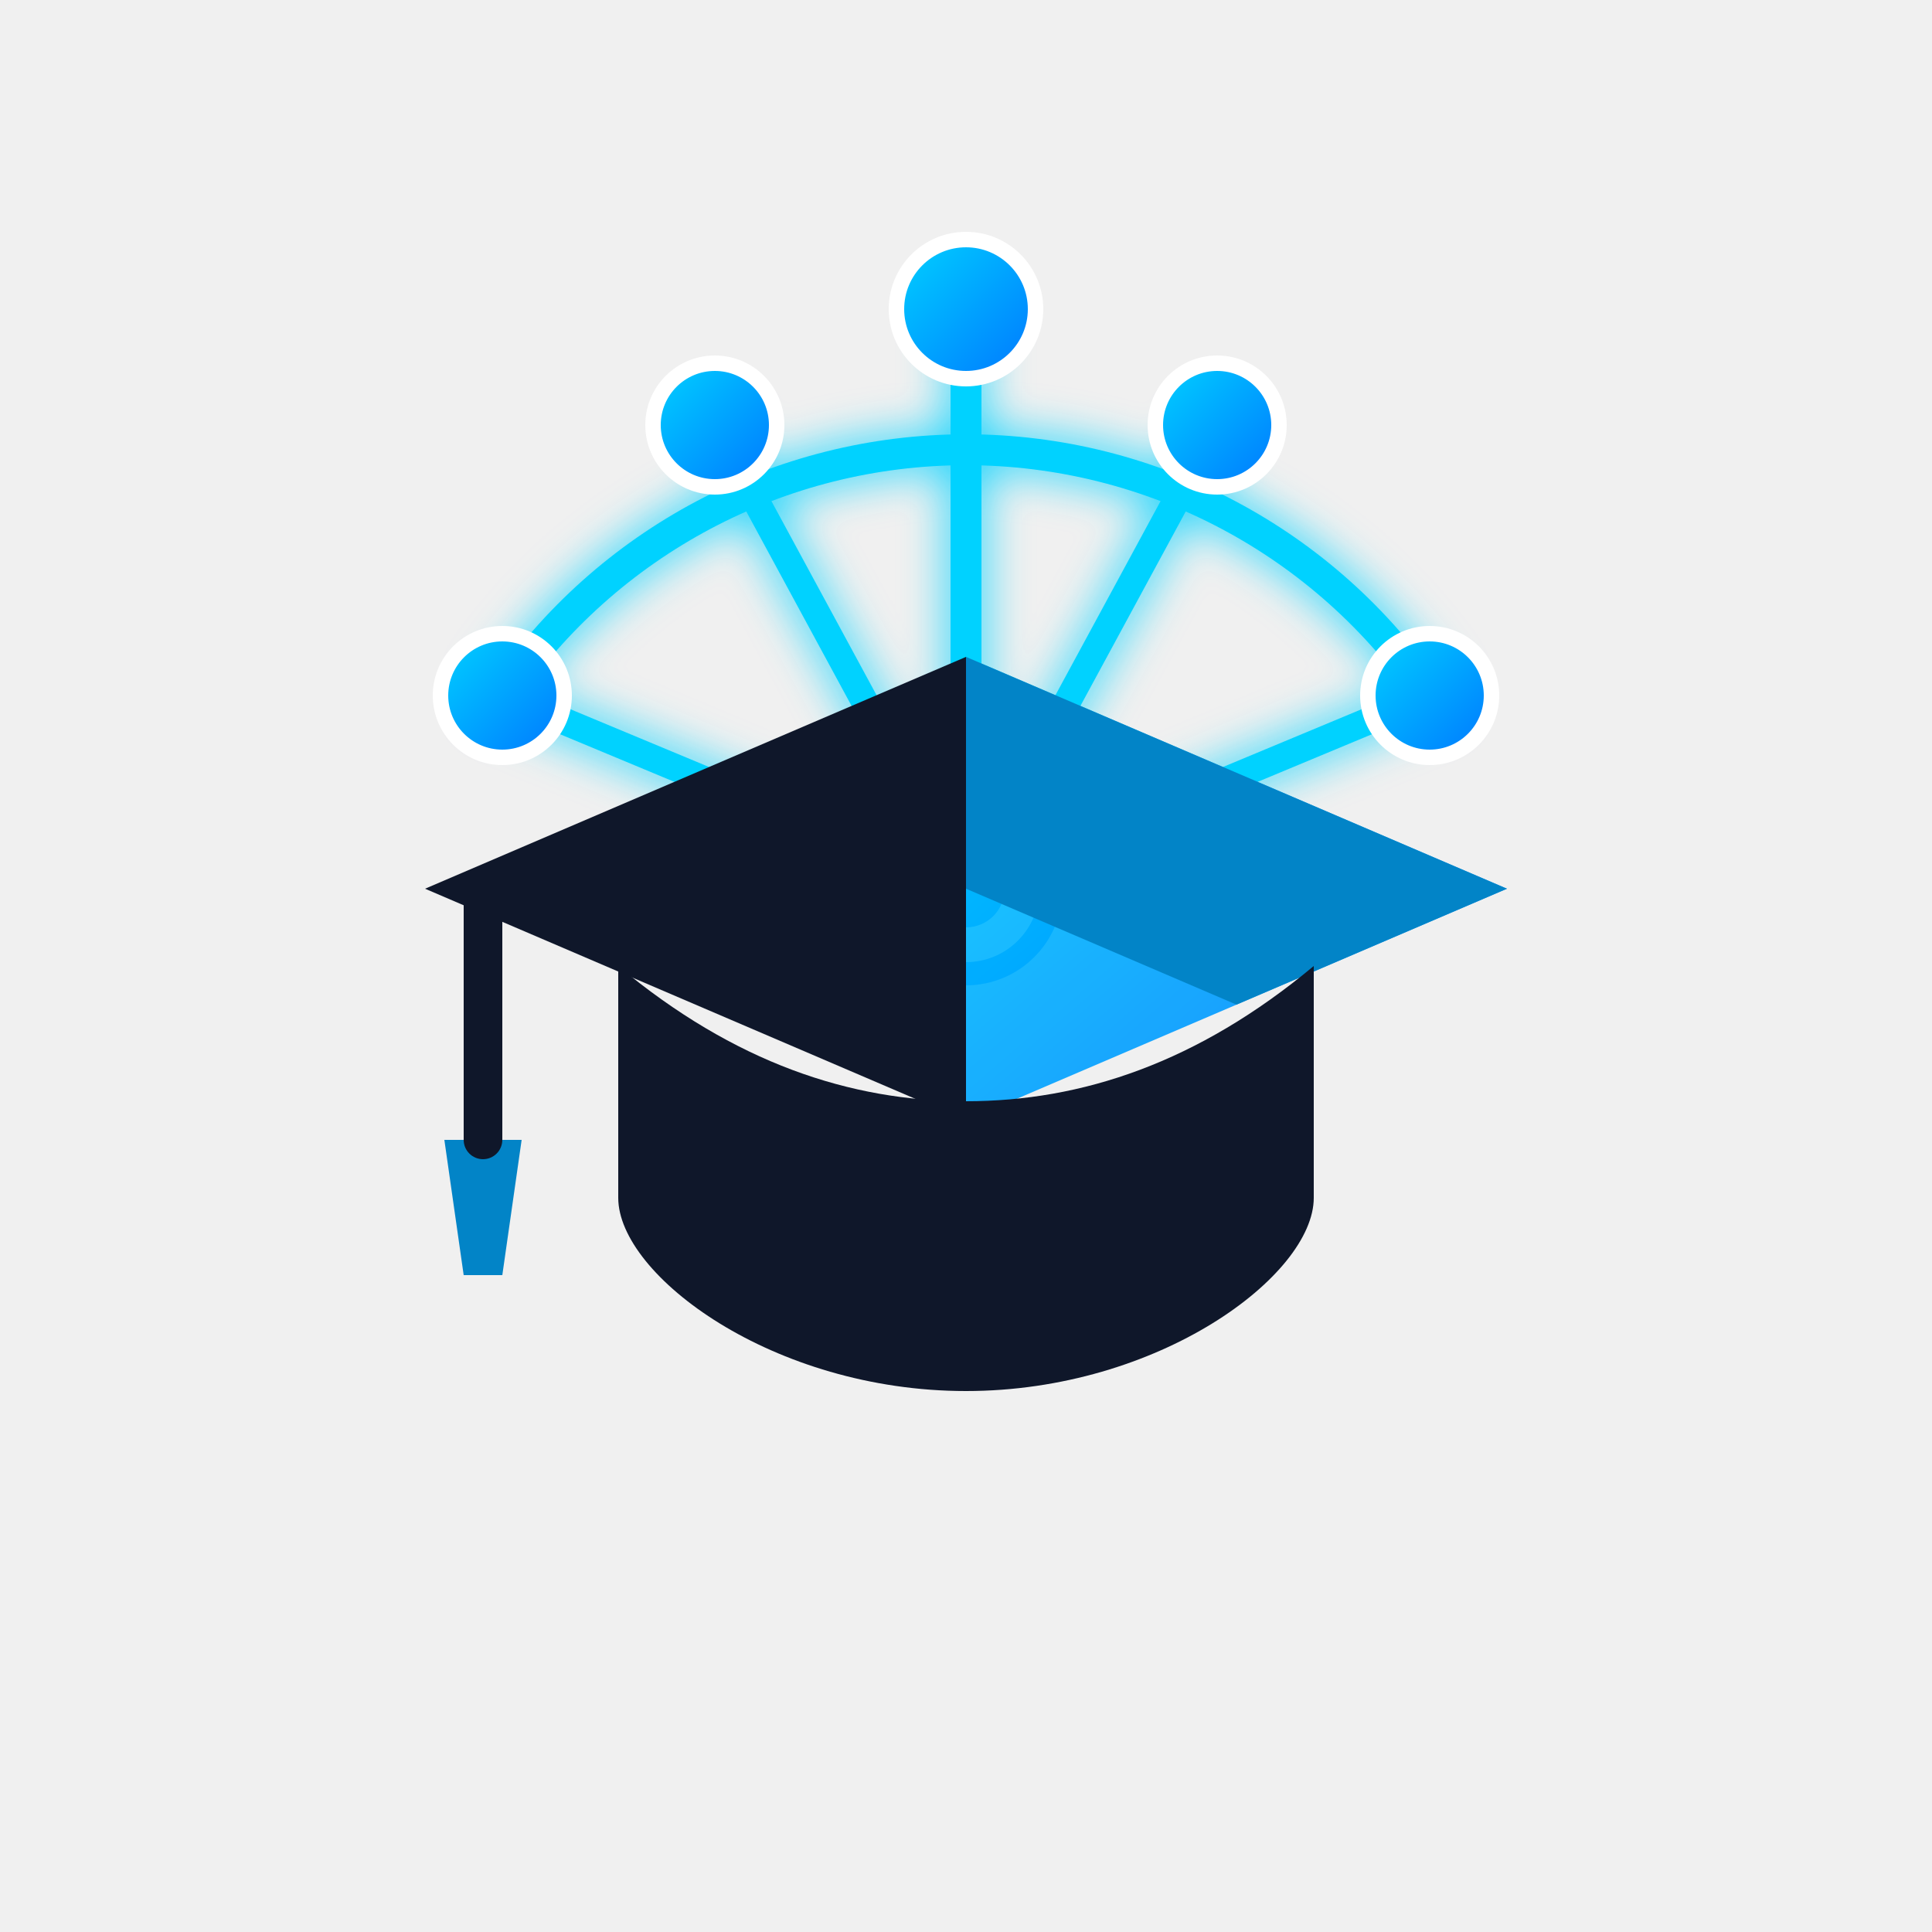
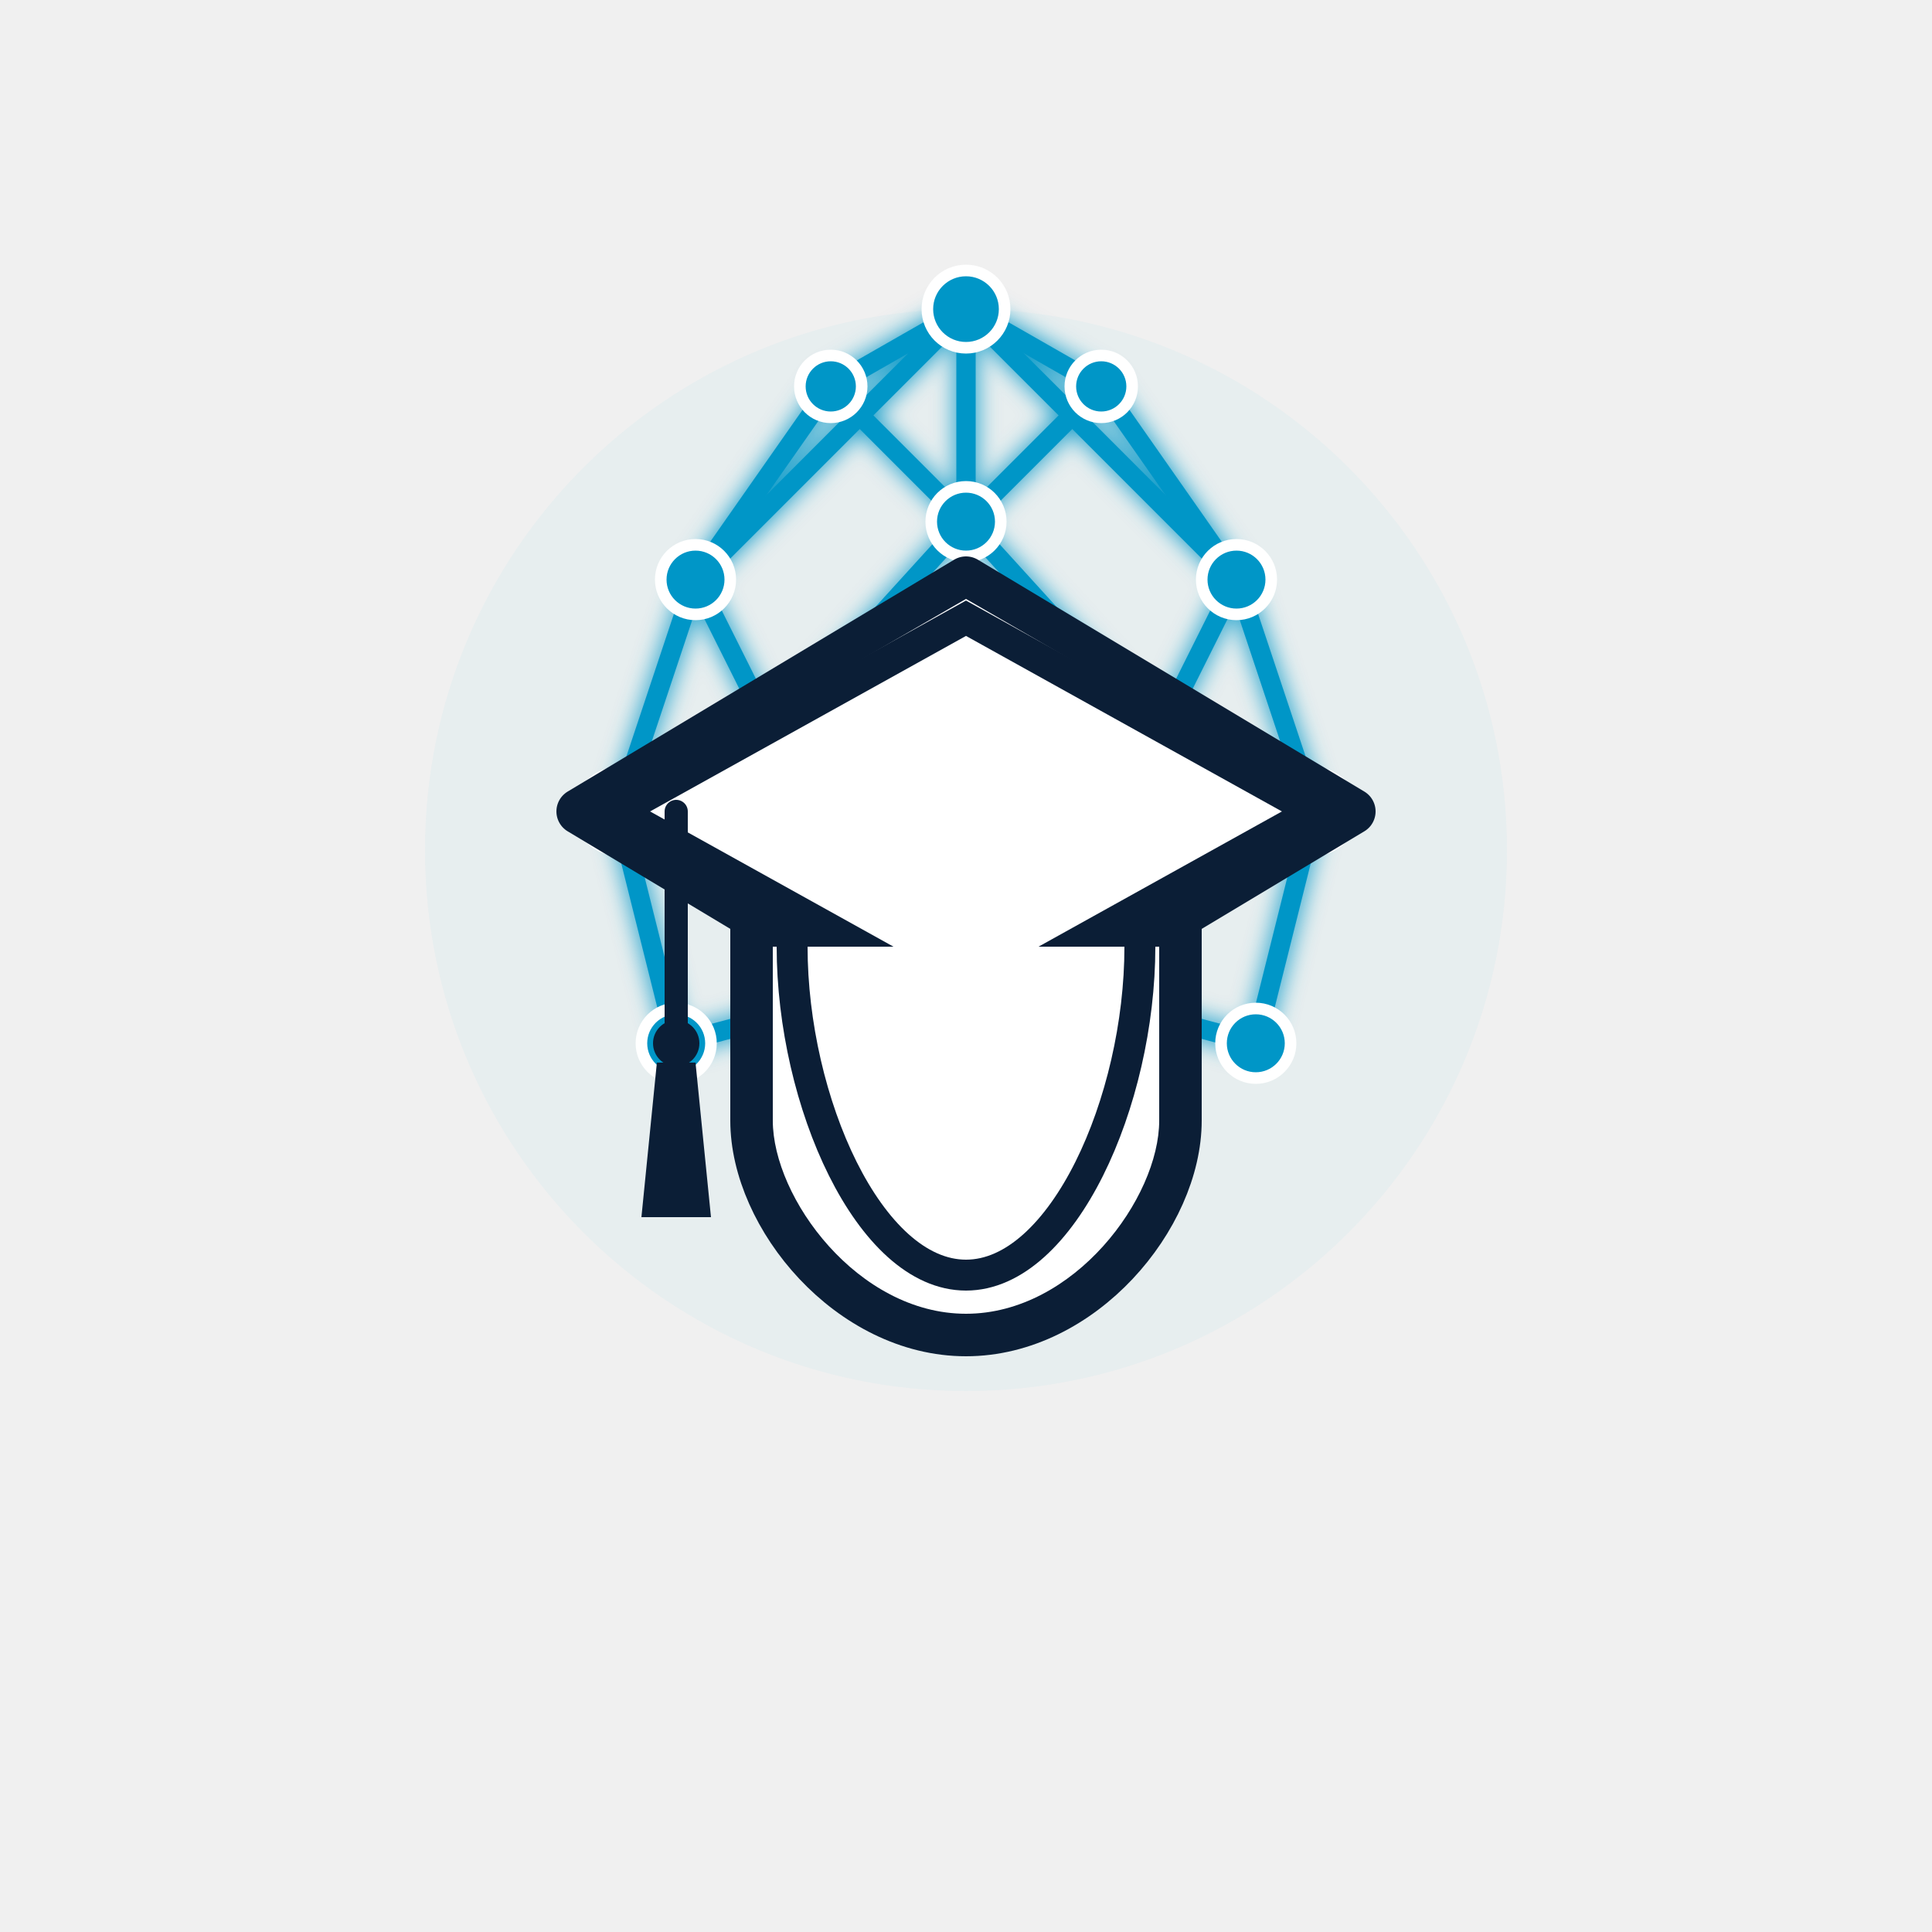
<svg xmlns="http://www.w3.org/2000/svg" viewBox="0 0 500 500" fill="none">
  <defs>
-     <linearGradient id="cyanGrad" x1="0%" y1="0%" x2="100%" y2="100%">
-       <stop offset="0%" stop-color="#00d2ff" />
-       <stop offset="100%" stop-color="#0077ff" />
+     <linearGradient id="cyanNet" x1="0%" y1="0%" x2="100%" y2="100%">
+       <stop offset="0%" stop-color="#00b4d8" />
+       <stop offset="100%" stop-color="#0077b6" />
    </linearGradient>
-     <linearGradient id="nodeGlow" x1="0%" y1="0%" x2="100%" y2="100%">
-       <stop offset="0%" stop-color="#38bdf8" />
-       <stop offset="100%" stop-color="#0284c7" />
-     </linearGradient>
-     <filter id="glow" x="-20%" y="-20%" width="140%" height="140%">
-       <feGaussianBlur stdDeviation="6" result="blur" />
+     <filter id="glowEffect" x="-20%" y="-20%" width="140%" height="140%">
+       <feGaussianBlur stdDeviation="3" result="blur" />
      <feComposite in="SourceGraphic" in2="blur" operator="over" />
    </filter>
  </defs>
-   <g filter="url(#glow)">
-     <path d="M 130 180 A 145 145 0 0 1 370 180" fill="none" stroke="#00d2ff" stroke-width="8" stroke-linecap="round" />
-     <line x1="130" y1="180" x2="250" y2="230" stroke="#00d2ff" stroke-width="7" />
-     <line x1="185" y1="110" x2="250" y2="230" stroke="#00d2ff" stroke-width="7" />
-     <line x1="250" y1="80" x2="250" y2="230" stroke="#00d2ff" stroke-width="8" />
-     <line x1="315" y1="110" x2="250" y2="230" stroke="#00d2ff" stroke-width="7" />
-     <line x1="370" y1="180" x2="250" y2="230" stroke="#00d2ff" stroke-width="7" />
+   <circle cx="250" cy="220" r="140" fill="#00b4d8" opacity="0.04" />
+   <g stroke="#0096c7" stroke-width="5" stroke-linecap="round" stroke-linejoin="round" filter="url(#glowEffect)">
+     <line x1="250" y1="80" x2="215" y2="100" />
+     <line x1="250" y1="80" x2="285" y2="100" />
+     <line x1="250" y1="80" x2="250" y2="135" />
+     <line x1="250" y1="80" x2="180" y2="150" />
+     <line x1="250" y1="80" x2="320" y2="150" />
+     <line x1="215" y1="100" x2="180" y2="150" />
+     <line x1="285" y1="100" x2="320" y2="150" />
+     <line x1="215" y1="100" x2="250" y2="135" />
+     <line x1="285" y1="100" x2="250" y2="135" />
+     <line x1="250" y1="135" x2="200" y2="190" />
+     <line x1="250" y1="135" x2="300" y2="190" />
+     <line x1="180" y1="150" x2="160" y2="210" />
+     <line x1="320" y1="150" x2="340" y2="210" />
+     <line x1="180" y1="150" x2="200" y2="190" />
+     <line x1="320" y1="150" x2="300" y2="190" />
+     <line x1="160" y1="210" x2="250" y2="210" />
+     <line x1="340" y1="210" x2="250" y2="210" />
+     <line x1="160" y1="210" x2="175" y2="270" />
+     <line x1="340" y1="210" x2="325" y2="270" />
+     <line x1="250" y1="210" x2="250" y2="250" />
+     <line x1="250" y1="250" x2="325" y2="270" />
+     <line x1="250" y1="250" x2="175" y2="270" />
  </g>
-   <circle cx="130" cy="180" r="16" fill="url(#cyanGrad)" stroke="#ffffff" stroke-width="4" />
-   <circle cx="185" cy="110" r="16" fill="url(#cyanGrad)" stroke="#ffffff" stroke-width="4" />
-   <circle cx="250" cy="80" r="18" fill="url(#cyanGrad)" stroke="#ffffff" stroke-width="4" />
-   <circle cx="315" cy="110" r="16" fill="url(#cyanGrad)" stroke="#ffffff" stroke-width="4" />
-   <circle cx="370" cy="180" r="16" fill="url(#cyanGrad)" stroke="#ffffff" stroke-width="4" />
-   <circle cx="250" cy="230" r="22" fill="#ffffff" stroke="#0077ff" stroke-width="6" />
-   <circle cx="250" cy="230" r="10" fill="#0077ff" />
-   <path d="M 110 230 L 250 170 L 250 290 L 110 230 Z" fill="#0f172a" />
-   <path d="M 250 170 L 390 230 L 250 290 Z" fill="url(#cyanGrad)" opacity="0.9" />
-   <path d="M 250 170 L 390 230 L 320 260 L 250 230 Z" fill="#0284c7" />
-   <path d="M 160 250 L 160 310 C 160 330 200 360 250 360 C 300 360 340 330 340 310 L 340 250 C 310 275 280 285 250 285 C 220 285 190 275 160 250 Z" fill="#0f172a" />
-   <path d="M 130 230 L 130 295 C 130 305 120 305 120 295 L 120 230 Z" fill="#0f172a" />
-   <path d="M 115 295 L 135 295 L 130 330 L 120 330 Z" fill="#0284c7" />
-   <circle cx="125" cy="295" r="5" fill="#0f172a" />
+   <g fill="#0077b6" stroke="#ffffff" stroke-width="3">
+     <circle cx="250" cy="80" r="10" fill="#0096c7" />
+     <circle cx="215" cy="100" r="8" fill="#0096c7" />
+     <circle cx="285" cy="100" r="8" fill="#0096c7" />
+     <circle cx="250" cy="135" r="9" fill="#0096c7" />
+     <circle cx="180" cy="150" r="9" fill="#0096c7" />
+     <circle cx="320" cy="150" r="9" fill="#0096c7" />
+     <circle cx="200" cy="190" r="8" fill="#0096c7" />
+     <circle cx="300" cy="190" r="8" fill="#0096c7" />
+     <circle cx="160" cy="210" r="10" fill="#0096c7" />
+     <circle cx="340" cy="210" r="10" fill="#0096c7" />
+     <circle cx="175" cy="270" r="9" fill="#0096c7" />
+     <circle cx="325" cy="270" r="9" fill="#0096c7" />
+     <circle cx="250" cy="210" r="12" fill="#0b1e36" stroke="#00b4d8" stroke-width="4" />
+     <circle cx="250" cy="250" r="9" fill="#0096c7" />
+   </g>
+   <path d="M 150 210 L 250 150 L 350 210 L 250 270 Z" fill="#ffffff" stroke="#0b1e36" stroke-width="12" stroke-linejoin="round" />
+   <path d="M 155 210 L 250 155 L 345 210 L 250 265 Z" fill="#ffffff" />
+   <path d="M 250 160 L 340 210 L 250 260 L 160 210 Z" fill="none" stroke="#0b1e36" stroke-width="8" />
+   <path d="M 195 240 L 195 290 C 195 315 220 345 250 345 C 280 345 305 315 305 290 L 305 240" fill="none" stroke="#0b1e36" stroke-width="12" stroke-linecap="round" />
+   <path d="M 200 245 L 200 290 C 200 310 222 340 250 340 C 278 340 300 310 300 290 L 300 245 Z" fill="#ffffff" />
+   <path d="M 205 245 C 205 285 225 330 250 330 C 275 330 295 285 295 245" fill="none" stroke="#0b1e36" stroke-width="8" stroke-linecap="round" />
+   <path d="M 175 210 L 175 270" stroke="#0b1e36" stroke-width="6" stroke-linecap="round" />
+   <circle cx="175" cy="270" r="6" fill="#0b1e36" />
+   <path d="M 170 275 L 180 275 L 184 315 L 166 315 Z" fill="#0b1e36" />
</svg>
